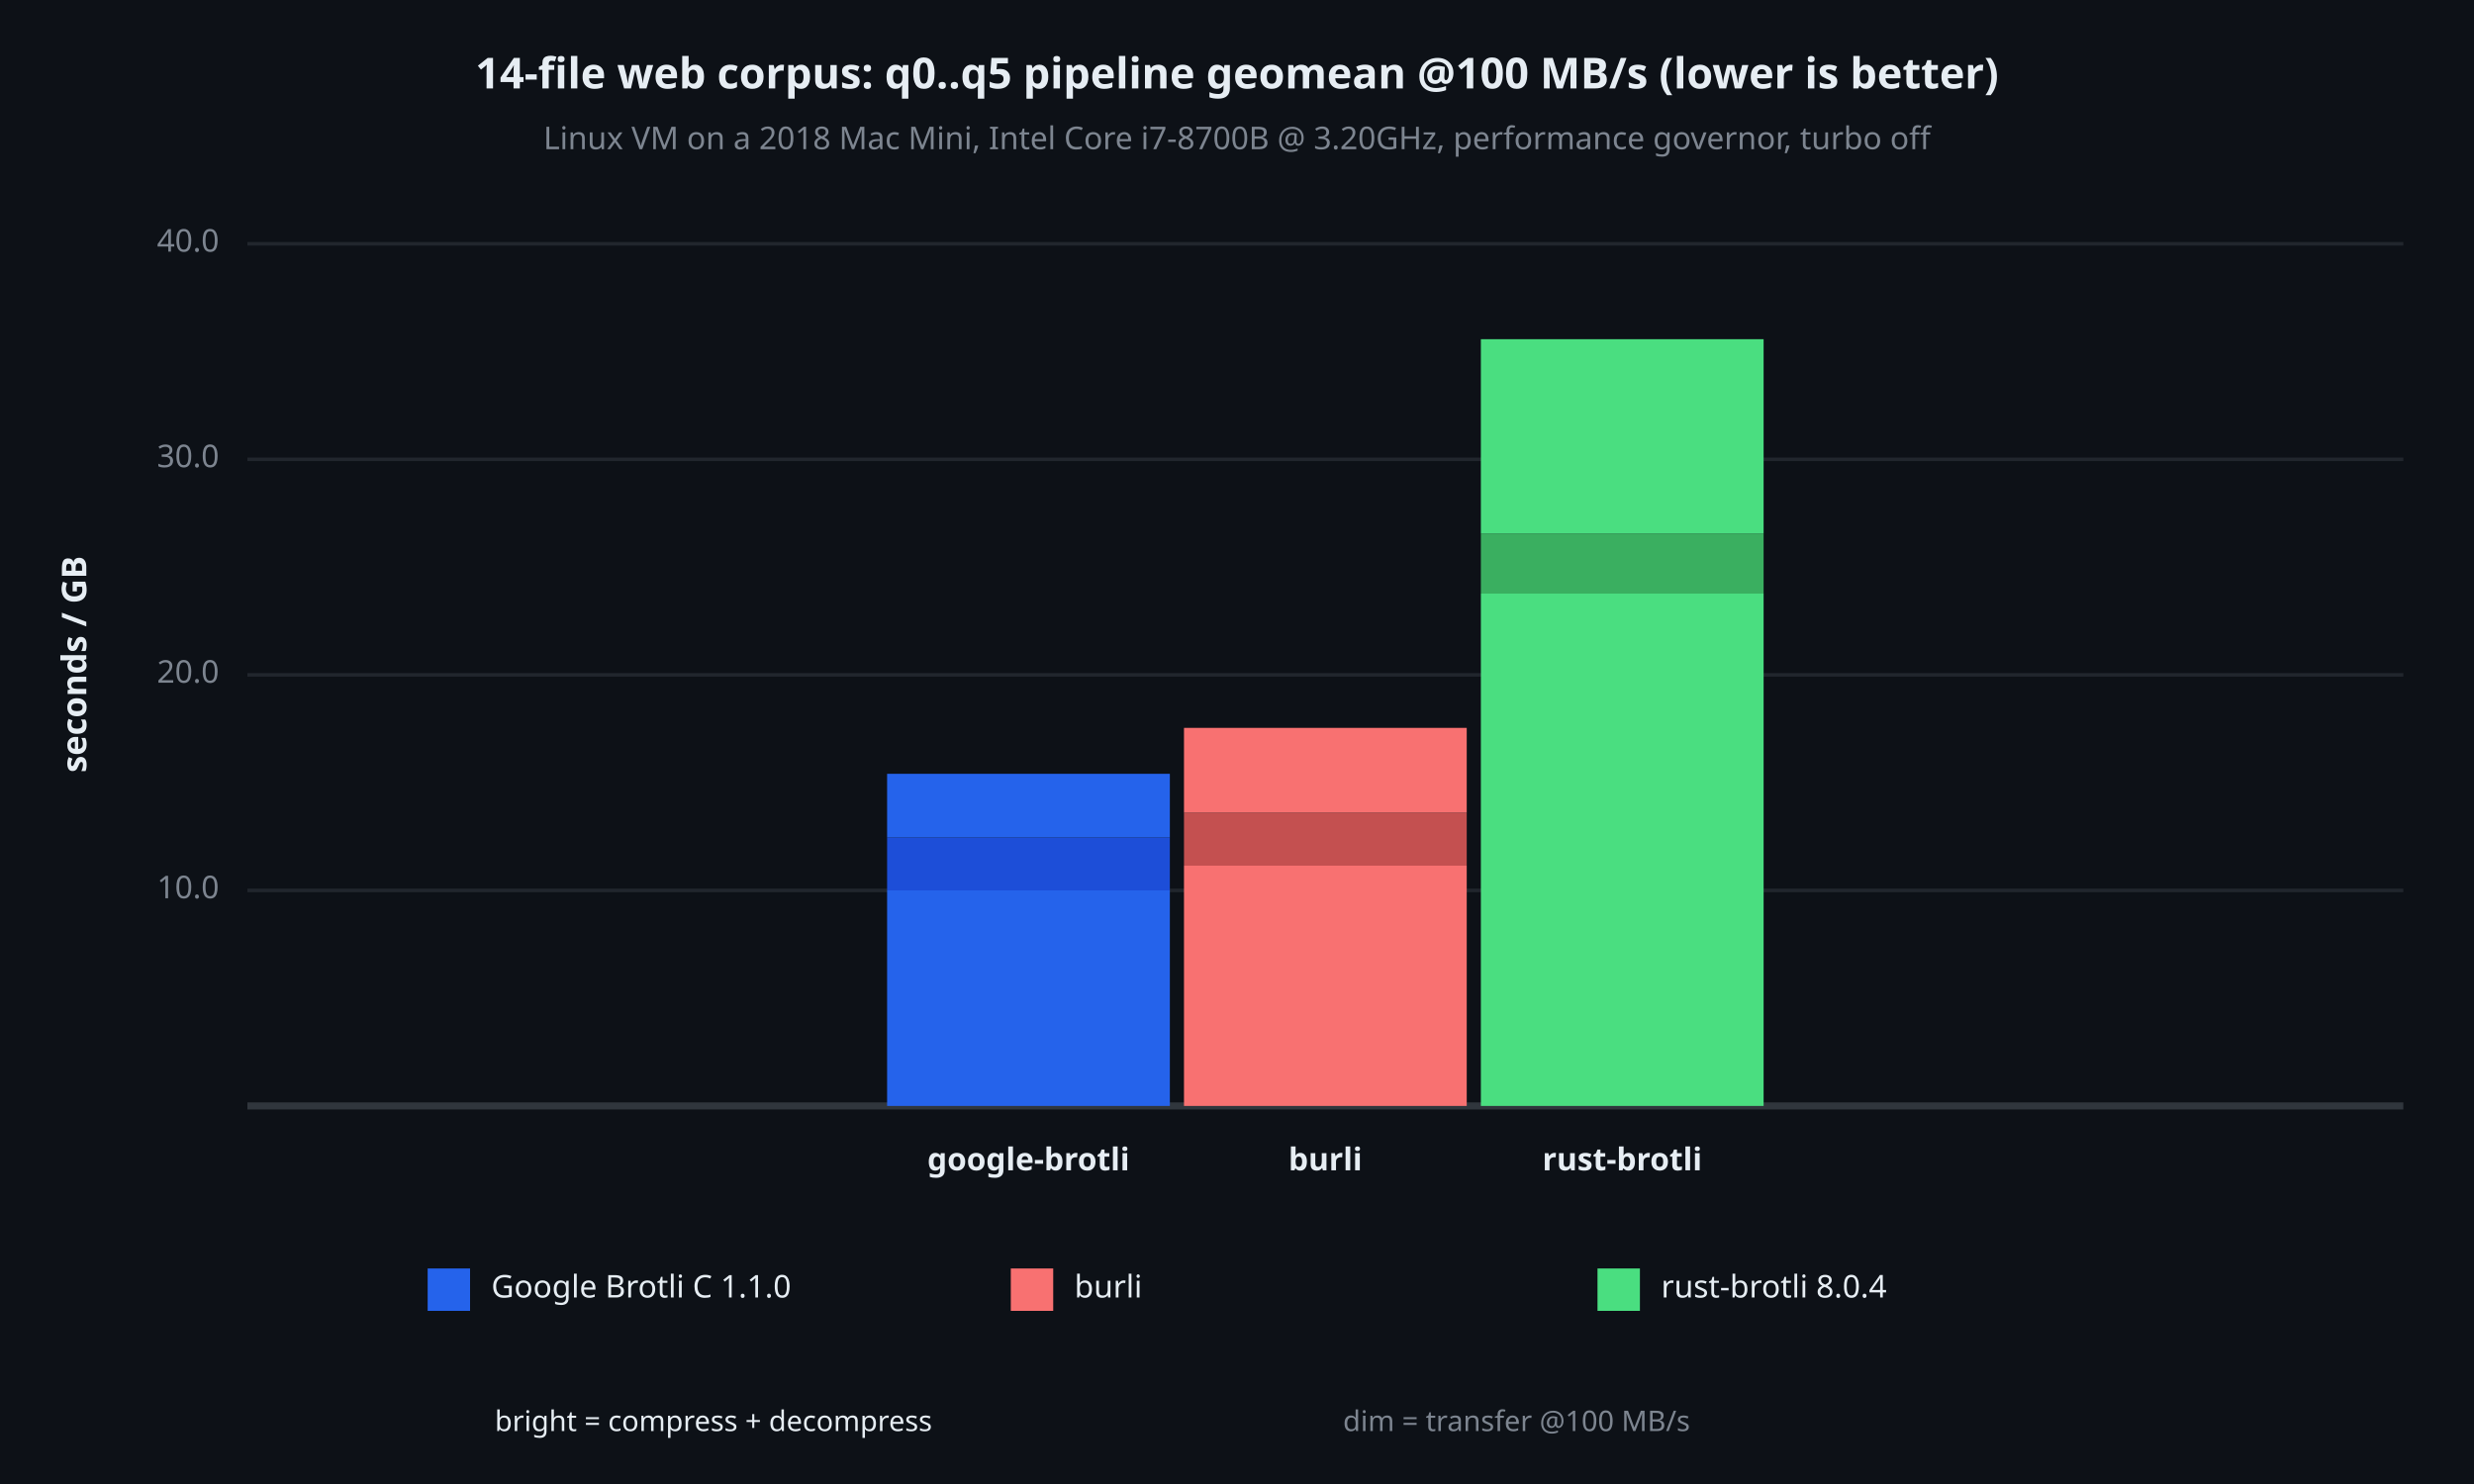
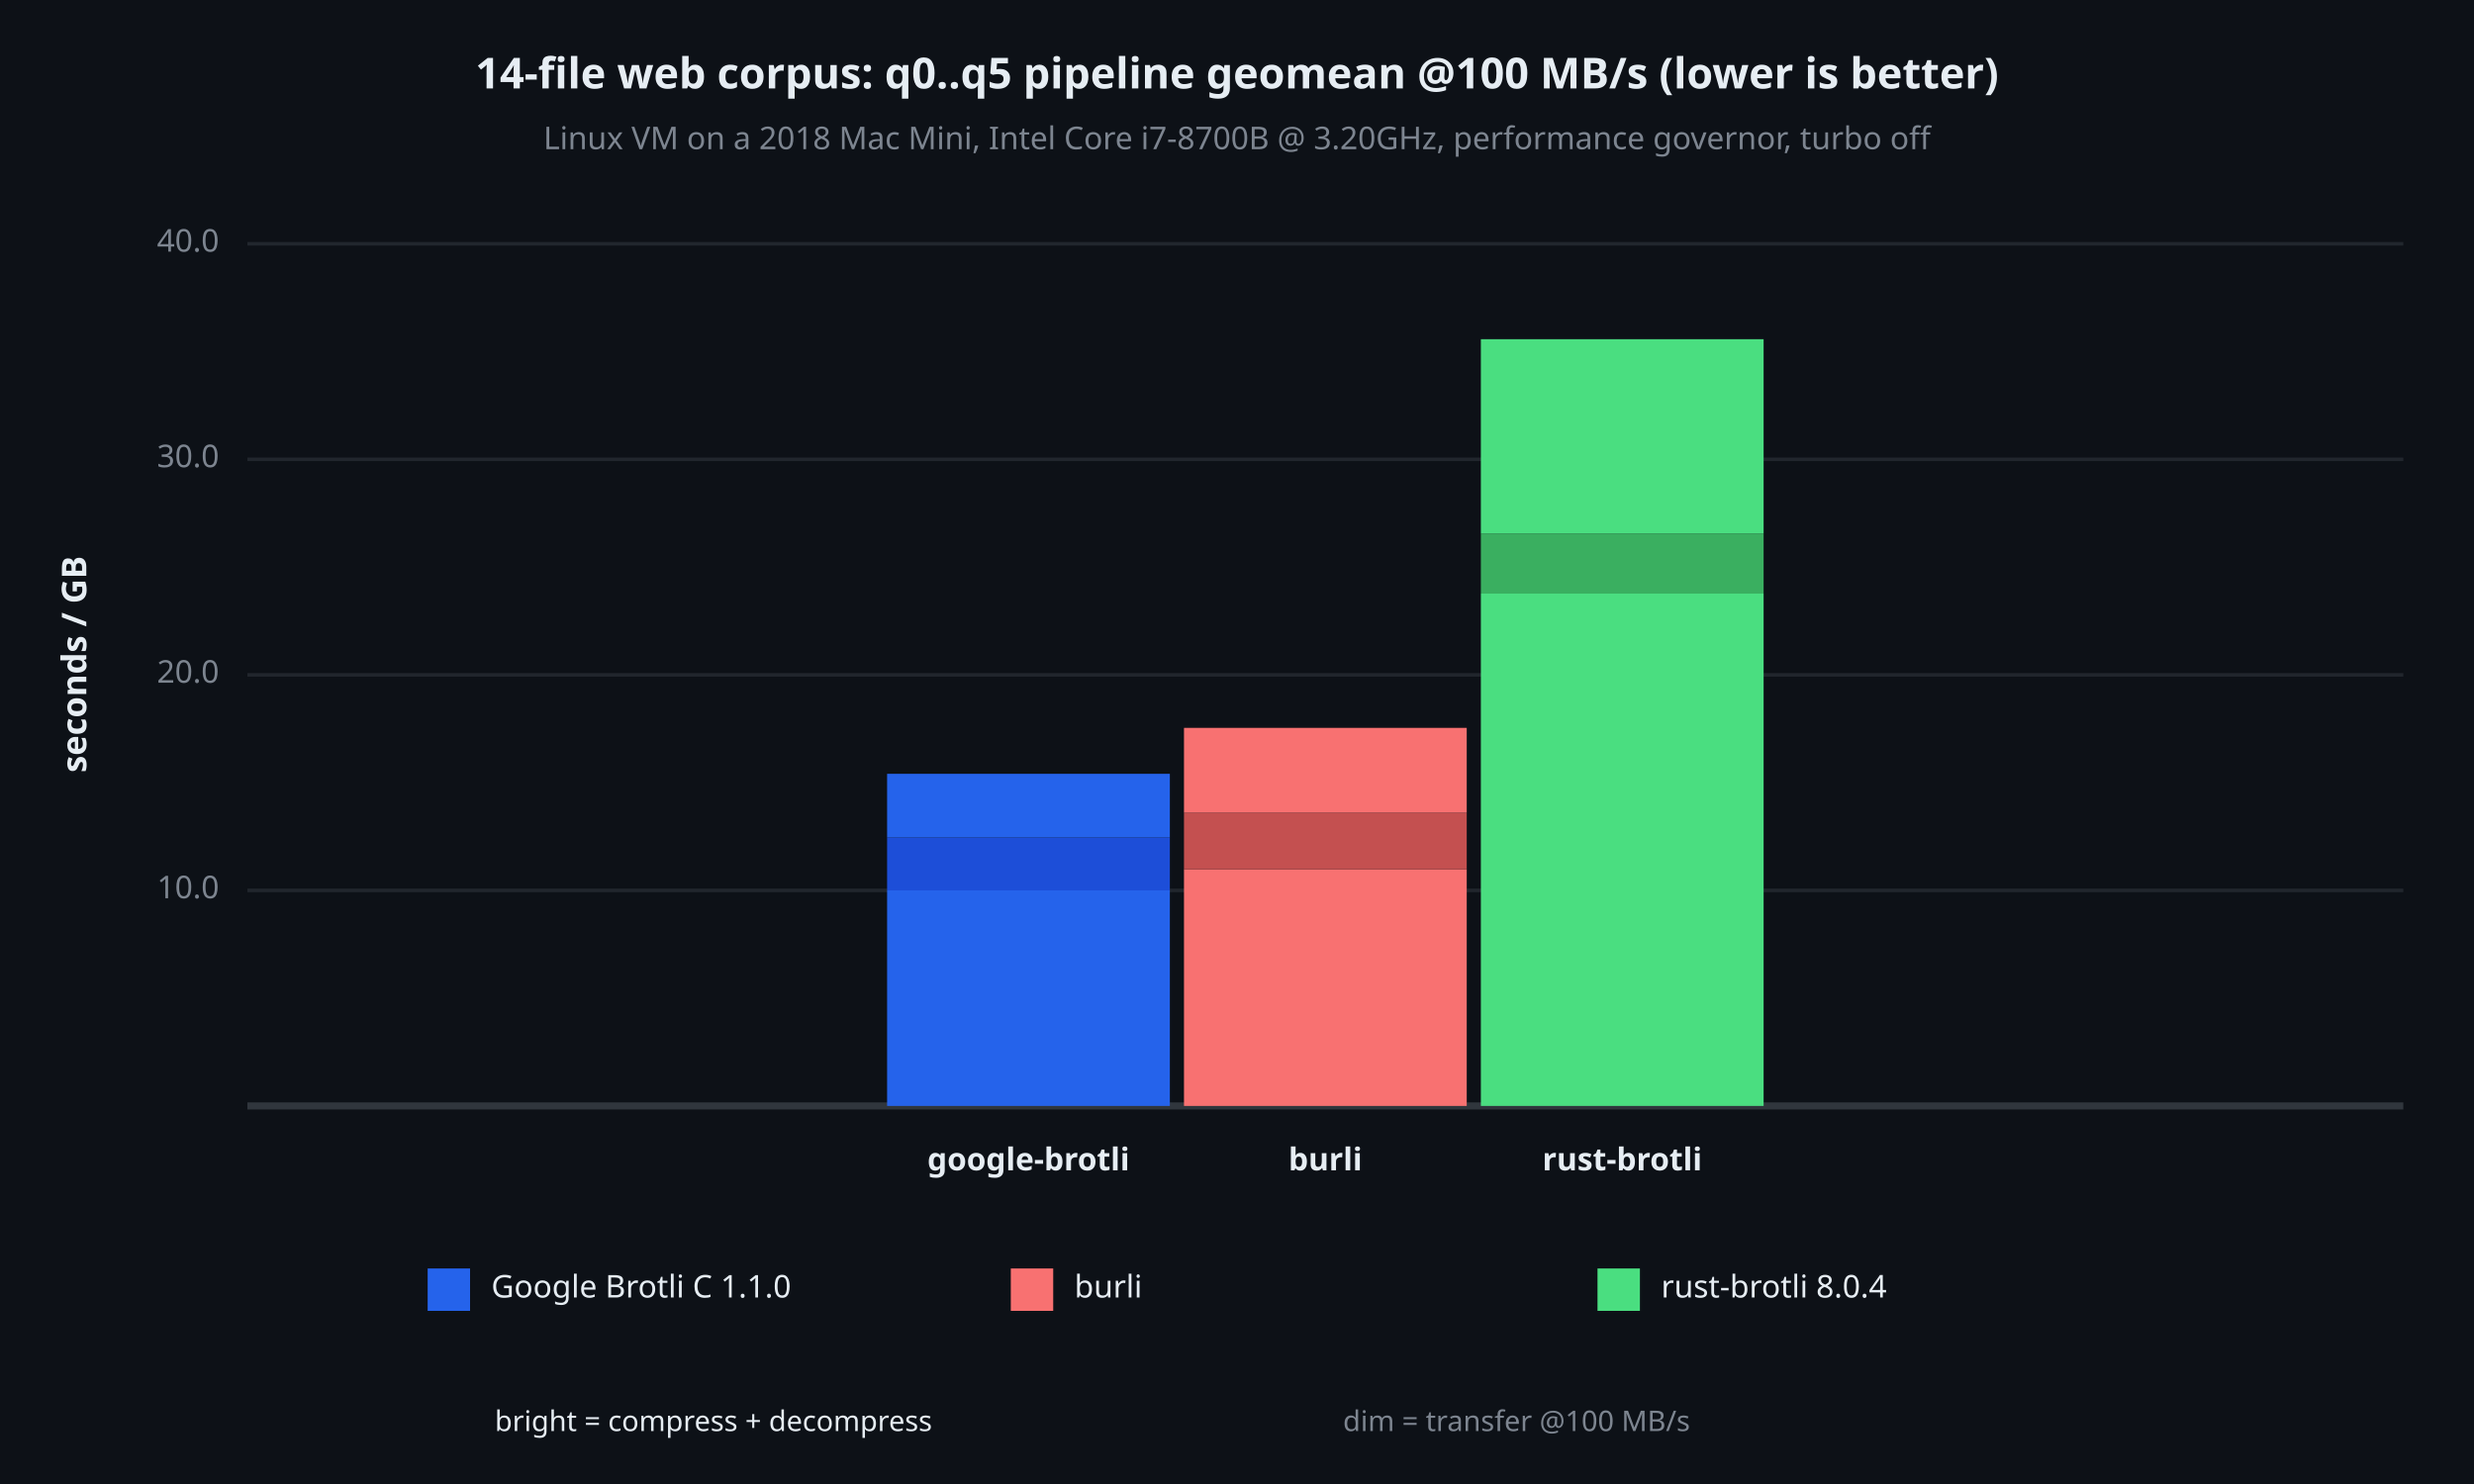
<svg xmlns="http://www.w3.org/2000/svg" viewBox="0 0 700 420" font-family="system-ui, -apple-system, sans-serif">
  <rect x="0" y="0" width="700" height="420" opacity="1" fill="#0D1117" stroke="none" />
  <text x="350" y="22" dy="0.5ex" text-anchor="middle" font-family="sans-serif" font-size="12.097" opacity="1" fill="#E6EDF3" font-weight="bold">
14-file web corpus: q0..q5 pipeline geomean @100 MB/s (lower is better)
</text>
  <text x="350" y="40" dy="0.5ex" text-anchor="middle" font-family="sans-serif" font-size="8.871" opacity="1" fill="#7D8590">
Linux VM on a 2018 Mac Mini, Intel Core i7-8700B @ 3.20GHz, performance governor, turbo off
</text>
  <text x="22" y="188" dy="0.5ex" text-anchor="middle" font-family="sans-serif" font-size="9.677" opacity="1" fill="#E6EDF3" font-weight="bold" transform="rotate(270, 22, 188)">
seconds / GB
</text>
  <polyline fill="none" opacity="1" stroke="#21262D" stroke-width="1" points="70,252 680,252 " />
  <text x="62" y="252" dy="0.5ex" text-anchor="end" font-family="sans-serif" font-size="8.871" opacity="1" fill="#7D8590">
10.0
</text>
  <polyline fill="none" opacity="1" stroke="#21262D" stroke-width="1" points="70,191 680,191 " />
  <text x="62" y="191" dy="0.5ex" text-anchor="end" font-family="sans-serif" font-size="8.871" opacity="1" fill="#7D8590">
20.0
</text>
  <polyline fill="none" opacity="1" stroke="#21262D" stroke-width="1" points="70,130 680,130 " />
  <text x="62" y="130" dy="0.5ex" text-anchor="end" font-family="sans-serif" font-size="8.871" opacity="1" fill="#7D8590">
30.0
</text>
  <polyline fill="none" opacity="1" stroke="#21262D" stroke-width="1" points="70,69 680,69 " />
  <text x="62" y="69" dy="0.5ex" text-anchor="end" font-family="sans-serif" font-size="8.871" opacity="1" fill="#7D8590">
40.0
</text>
  <polyline fill="none" opacity="1" stroke="#30363D" stroke-width="2" points="70,313 680,313 " />
  <rect x="251" y="252" width="80" height="61" opacity="1" fill="#2563EB" stroke="none" />
  <rect x="251" y="237" width="80" height="15" opacity="1" fill="#1D4ED8" stroke="none" />
  <rect x="251" y="219" width="80" height="18" opacity="1" fill="#2563EB" stroke="none" />
  <text x="291" y="329" dy="0.5ex" text-anchor="middle" font-family="sans-serif" font-size="8.871" opacity="1" fill="#E6EDF3" font-weight="bold">
google-brotli
</text>
-   <rect x="335" y="245" width="80" height="68" opacity="1" fill="#F87171" stroke="none" />
-   <rect x="335" y="230" width="80" height="15" opacity="1" fill="#C45050" stroke="none" />
+   <rect x="335" y="246" width="80" height="67" opacity="1" fill="#F87171" stroke="none" />
+   <rect x="335" y="230" width="80" height="16" opacity="1" fill="#C45050" stroke="none" />
  <rect x="335" y="206" width="80" height="24" opacity="1" fill="#F87171" stroke="none" />
  <text x="375" y="329" dy="0.5ex" text-anchor="middle" font-family="sans-serif" font-size="8.871" opacity="1" fill="#E6EDF3" font-weight="bold">
burli
</text>
  <rect x="419" y="168" width="80" height="145" opacity="1" fill="#4ADE80" stroke="none" />
  <rect x="419" y="151" width="80" height="17" opacity="1" fill="#3AAF60" stroke="none" />
  <rect x="419" y="96" width="80" height="55" opacity="1" fill="#4ADE80" stroke="none" />
  <text x="459" y="329" dy="0.5ex" text-anchor="middle" font-family="sans-serif" font-size="8.871" opacity="1" fill="#E6EDF3" font-weight="bold">
rust-brotli
</text>
  <rect x="121" y="359" width="12" height="12" opacity="1" fill="#2563EB" stroke="none" />
  <text x="139" y="365" dy="0.5ex" text-anchor="start" font-family="sans-serif" font-size="8.871" opacity="1" fill="#E6EDF3">
Google Brotli C 1.1.0
</text>
  <rect x="286" y="359" width="12" height="12" opacity="1" fill="#F87171" stroke="none" />
  <text x="304" y="365" dy="0.5ex" text-anchor="start" font-family="sans-serif" font-size="8.871" opacity="1" fill="#E6EDF3">
burli
</text>
  <rect x="452" y="359" width="12" height="12" opacity="1" fill="#4ADE80" stroke="none" />
  <text x="470" y="365" dy="0.5ex" text-anchor="start" font-family="sans-serif" font-size="8.871" opacity="1" fill="#E6EDF3">
rust-brotli 8.0.4
</text>
  <text x="140" y="403" dy="0.5ex" text-anchor="start" font-family="sans-serif" font-size="8.065" opacity="1" fill="#E6EDF3">
bright = compress + decompress
</text>
  <text x="380" y="403" dy="0.5ex" text-anchor="start" font-family="sans-serif" font-size="8.065" opacity="1" fill="#7D8590">
dim = transfer @100 MB/s
</text>
</svg>
